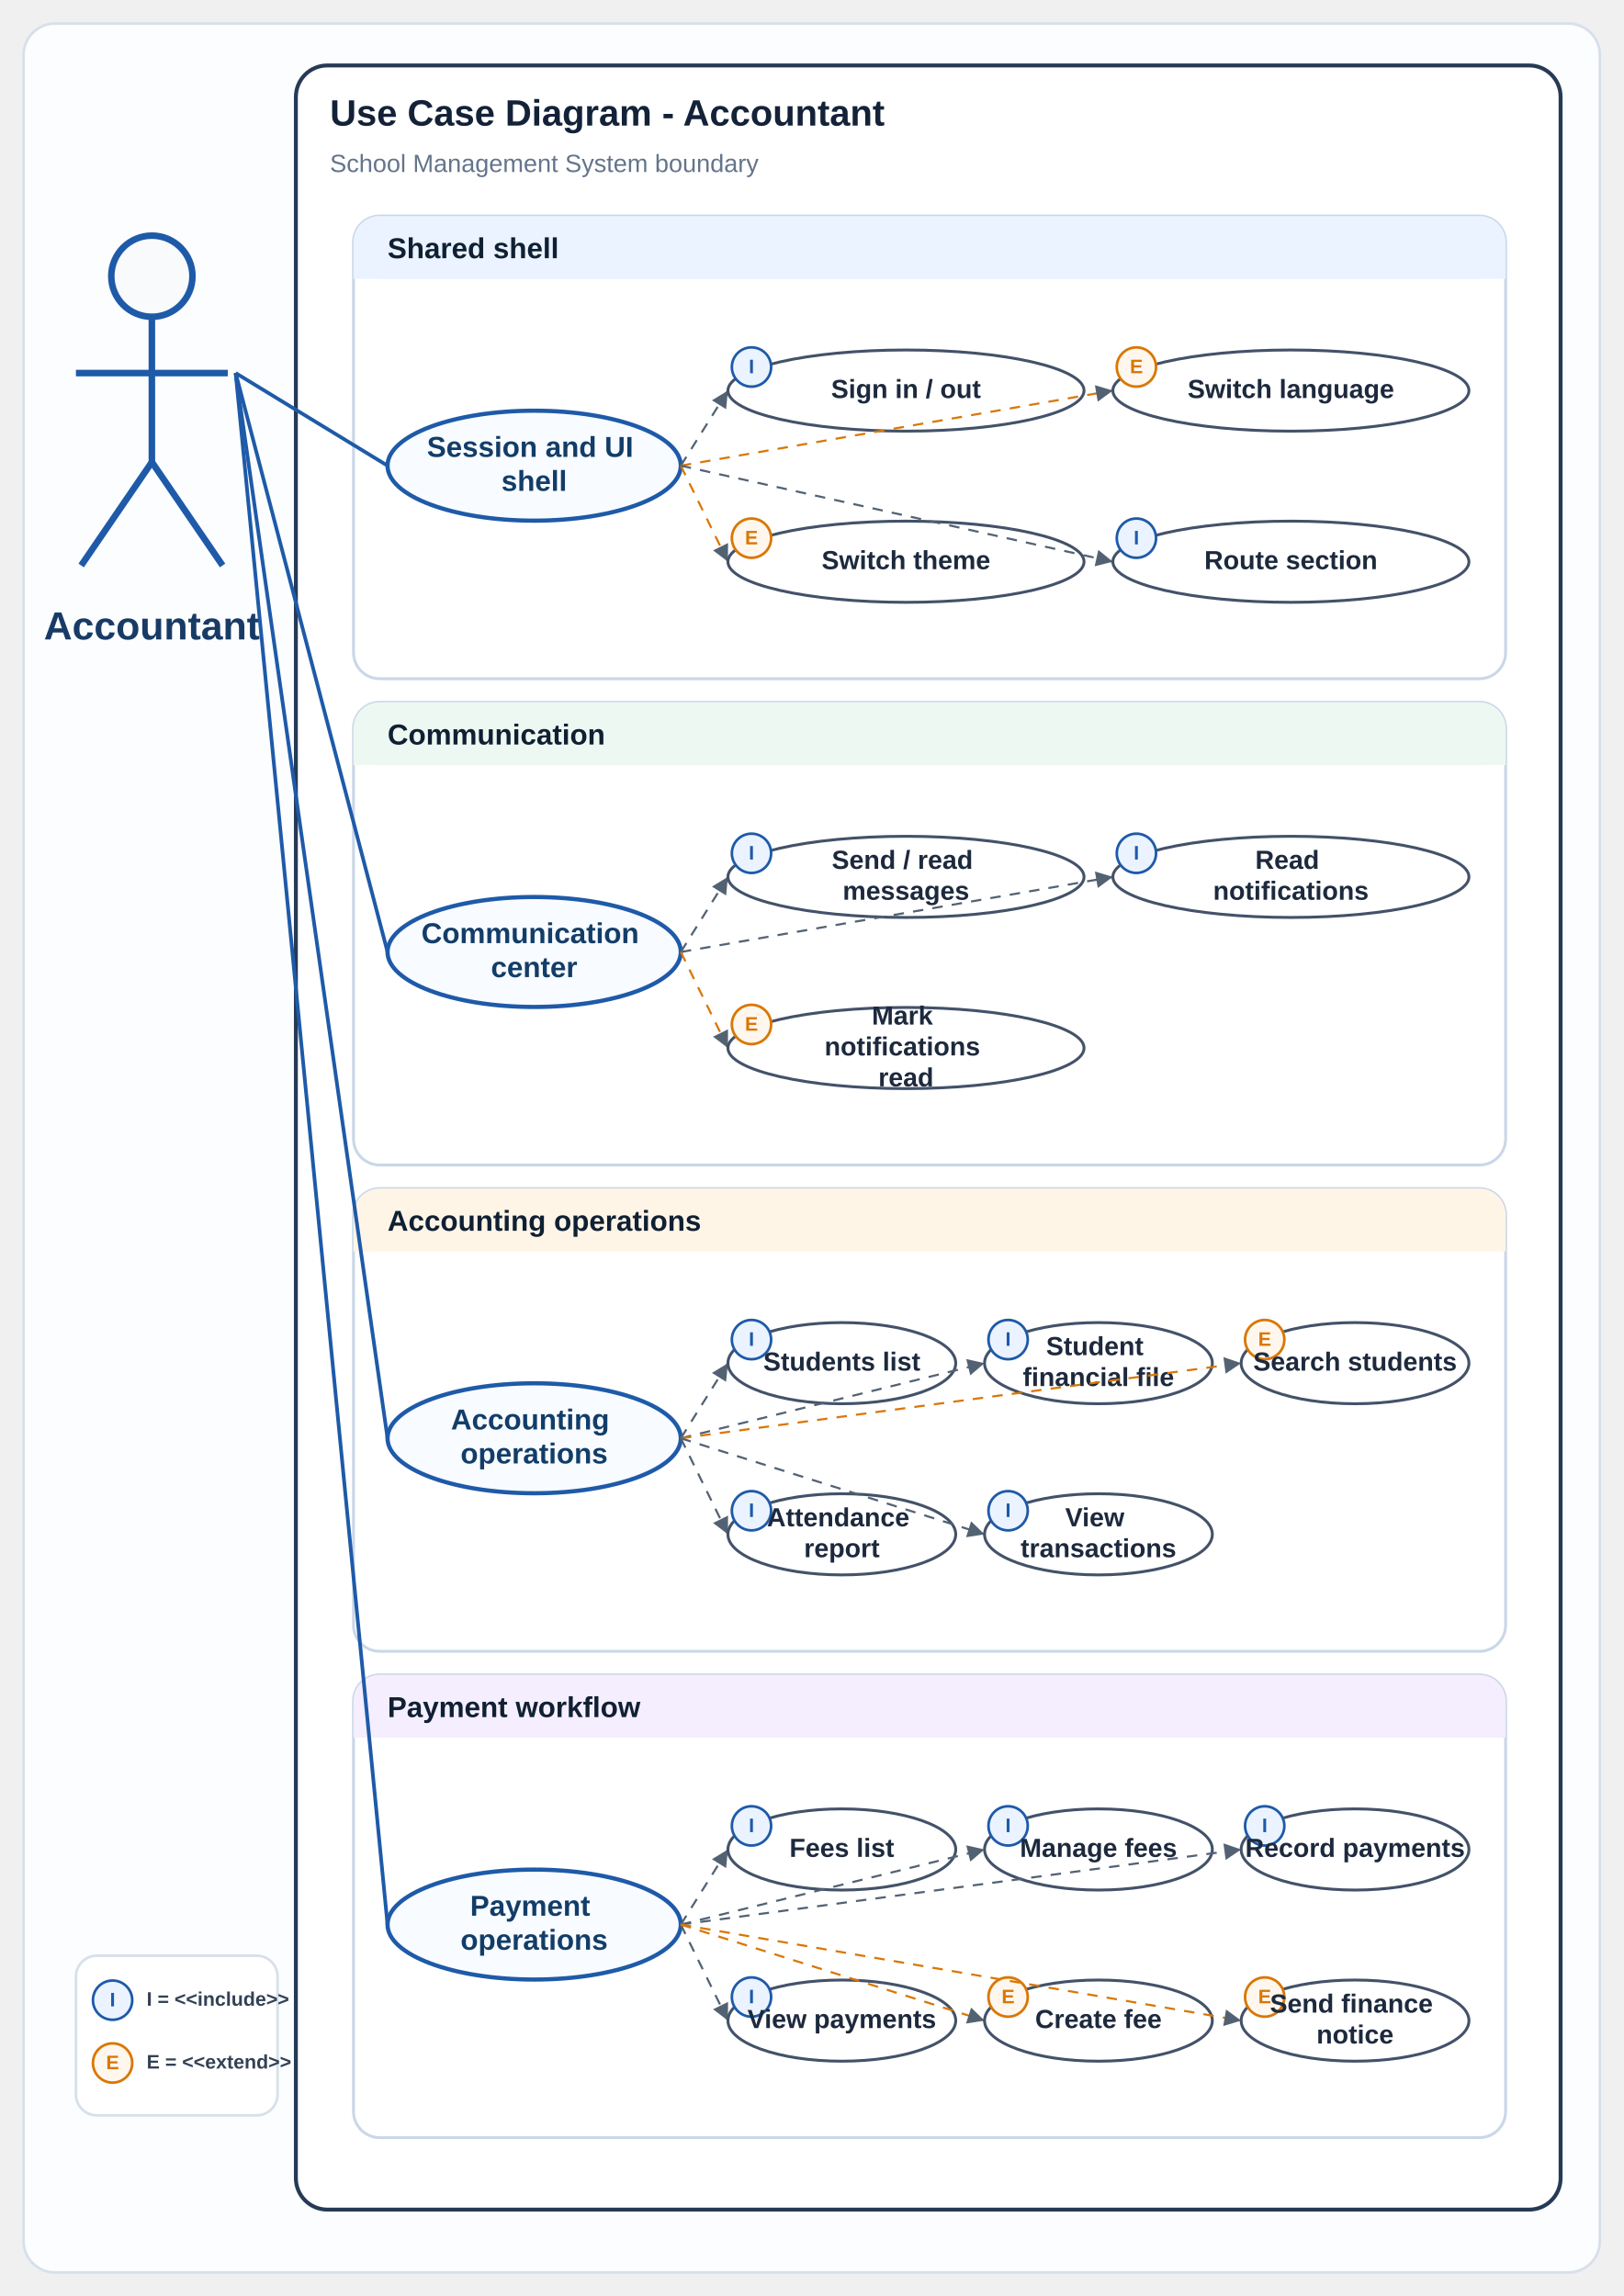
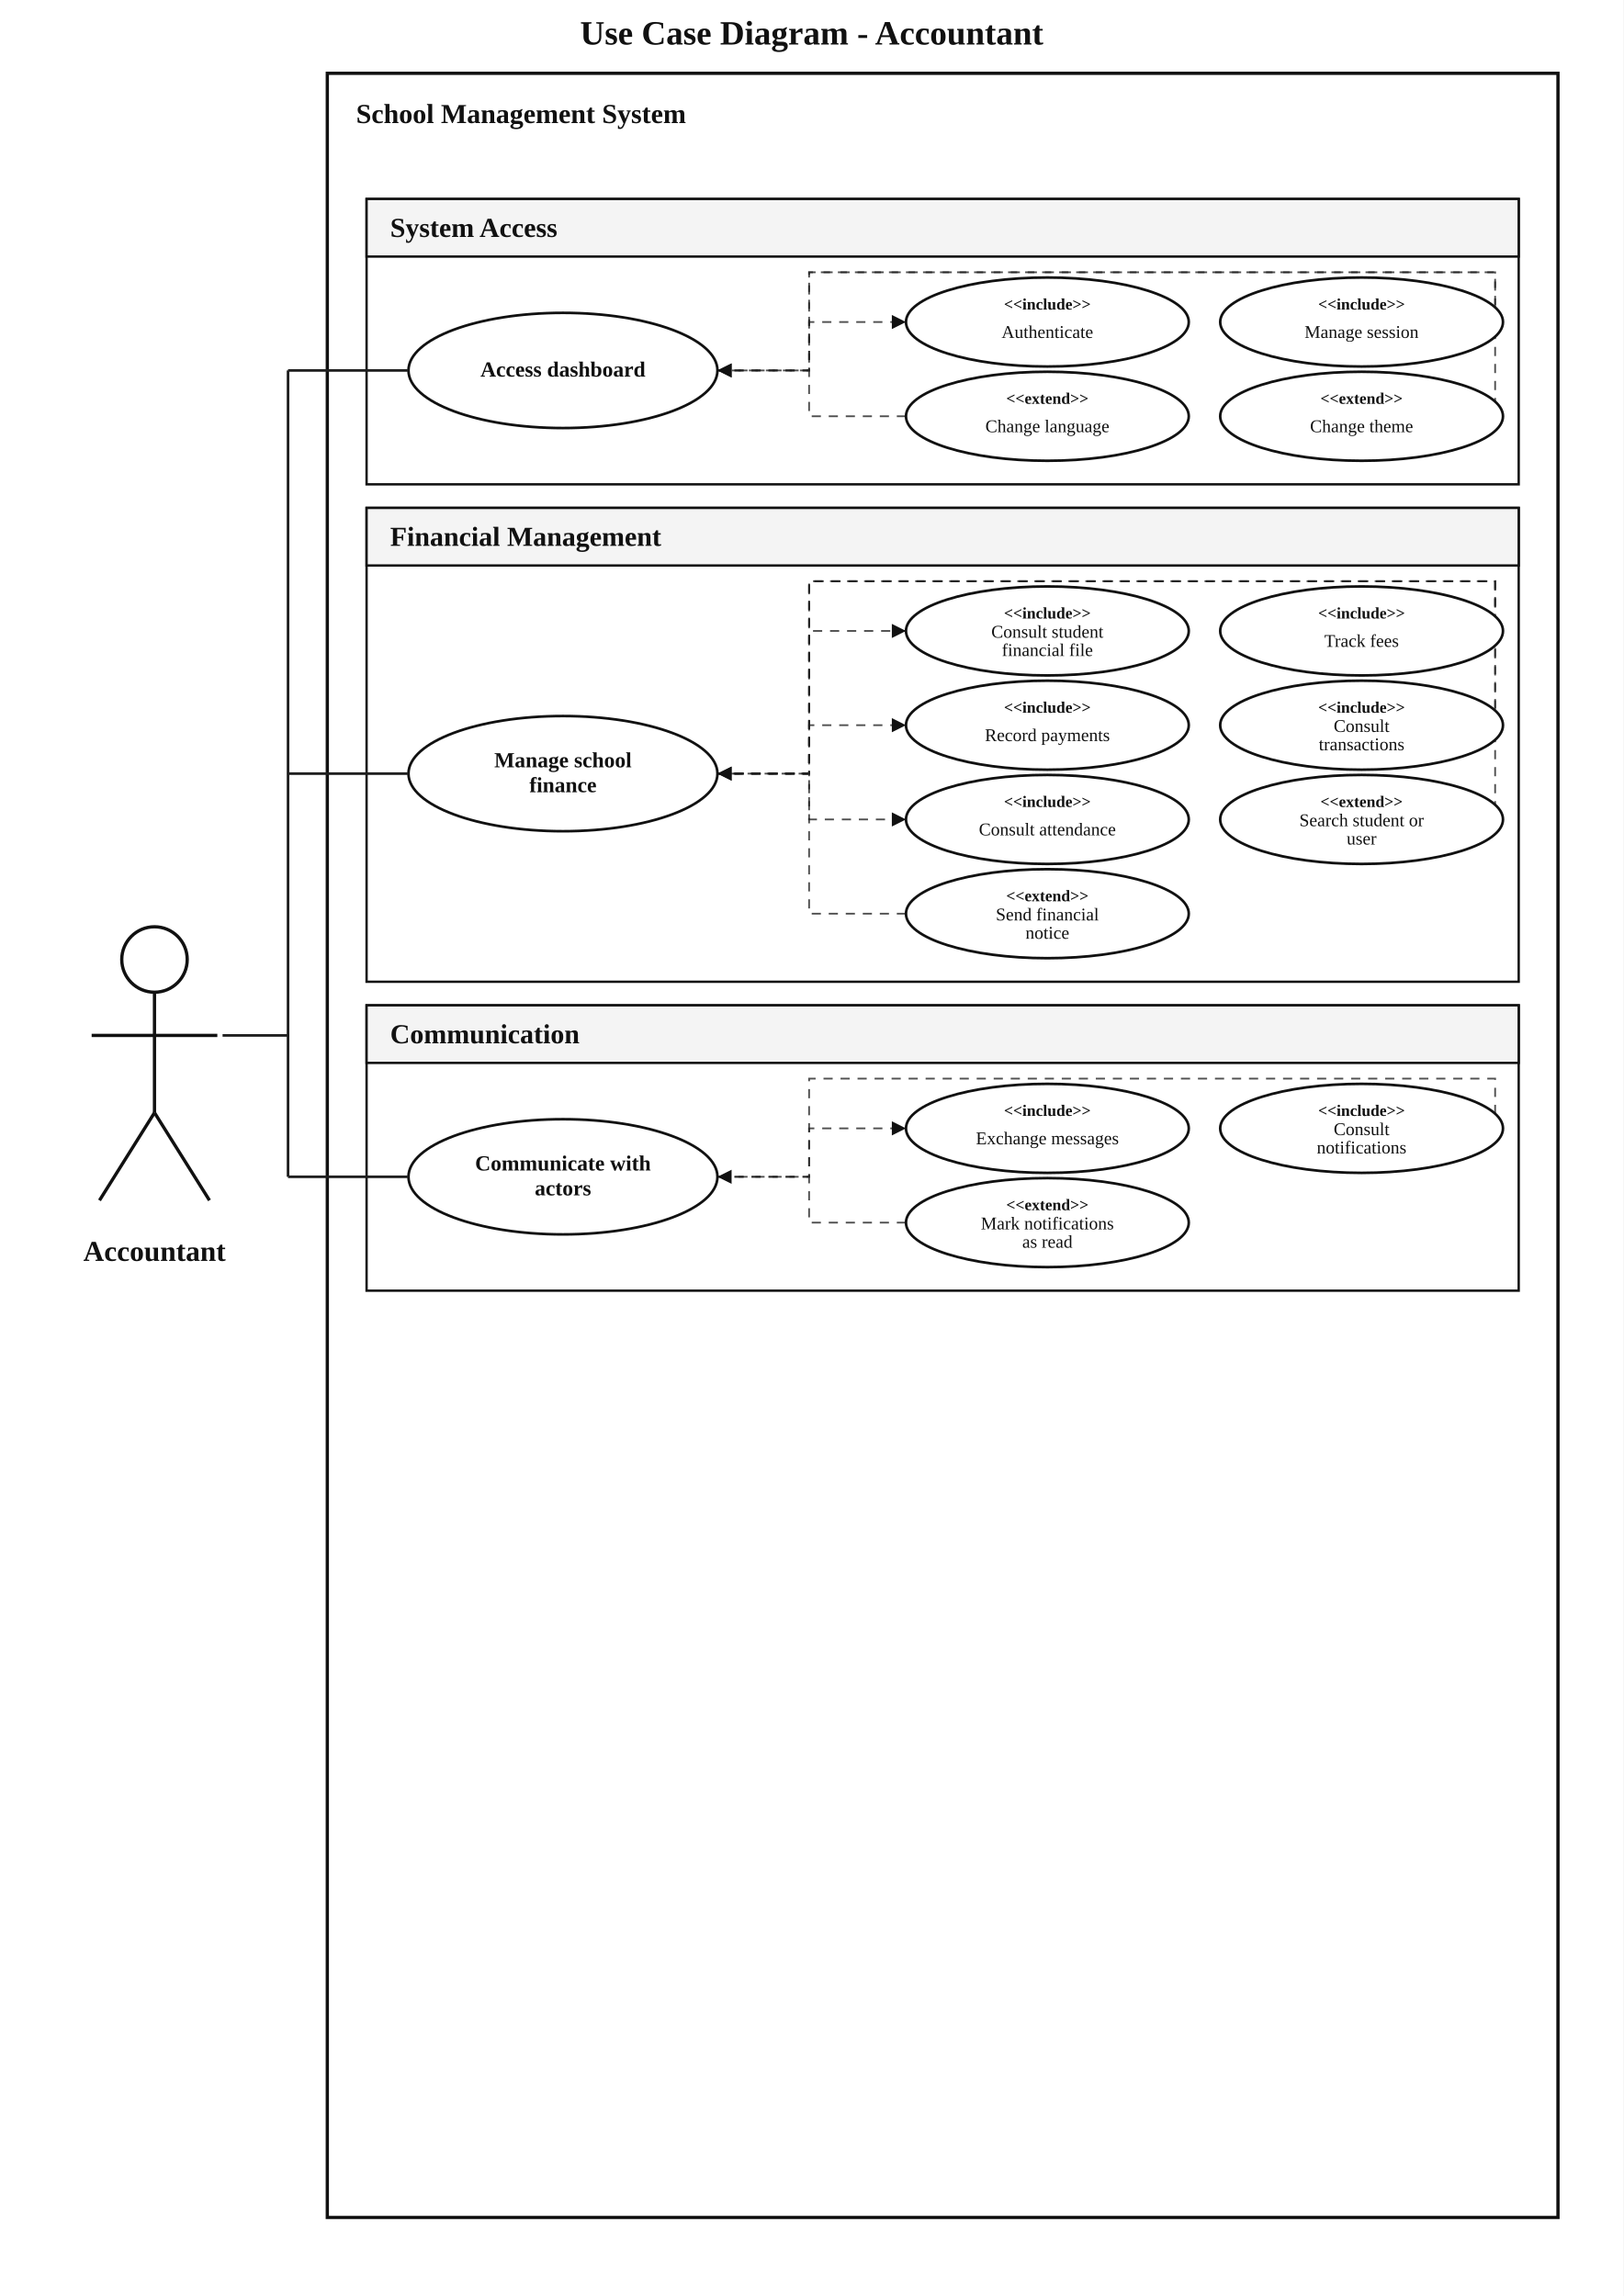
<svg xmlns="http://www.w3.org/2000/svg" width="1240px" height="1754px" viewBox="0 0 1240 1754">
  <defs>
-     <marker id="arrow" markerWidth="12" markerHeight="12" refX="10" refY="6" orient="auto">
-       <path d="M2,2 L10,6 L2,10 Z" fill="#536273" />
+     <marker id="arrow" markerWidth="10" markerHeight="10" refX="9" refY="5" orient="auto">
+       <path d="M1,1 L9,5 L1,9 Z" fill="#111111" />
    </marker>
  </defs>
-   <rect x="18" y="18" width="1204" height="1718" rx="24" fill="#FBFDFF" stroke="#D7E0EA" stroke-width="2" />
-   <rect x="226" y="50" width="966" height="1638" rx="24" fill="#FFFFFF" stroke="#263A55" stroke-width="3.0" />
-   <text x="252" y="88.0" font-family="Arial, Helvetica, sans-serif" font-size="28" font-weight="800" fill="#132238" text-anchor="start" dominant-baseline="middle">
-     <tspan x="252" dy="0">Use Case Diagram - Accountant</tspan>
-   </text>
-   <text x="252" y="126.0" font-family="Arial, Helvetica, sans-serif" font-size="19" font-weight="500" fill="#64748B" text-anchor="start" dominant-baseline="middle">
-     <tspan x="252" dy="0">School Management System boundary</tspan>
-   </text>
-   <circle cx="116" cy="211" r="31" fill="#F8FAFC" stroke="#1E5AA8" stroke-width="5" />
-   <line x1="116" y1="243" x2="116" y2="353" stroke="#1E5AA8" stroke-width="5" fill="none" />
-   <line x1="58" y1="285" x2="174" y2="285" stroke="#1E5AA8" stroke-width="5" fill="none" />
-   <line x1="116" y1="353" x2="62" y2="432" stroke="#1E5AA8" stroke-width="5" fill="none" />
-   <line x1="116" y1="353" x2="170" y2="432" stroke="#1E5AA8" stroke-width="5" fill="none" />
-   <text x="116" y="480.0" font-family="Arial, Helvetica, sans-serif" font-size="30" font-weight="700" fill="#183B66" text-anchor="middle" dominant-baseline="middle">
-     <tspan x="116" dy="0">Accountant</tspan>
-   </text>
-   <rect x="270" y="165" width="880" height="353.5" rx="20" fill="#FFFFFF" stroke="#CAD7E8" stroke-width="2.2" />
-   <rect x="270" y="165" width="880" height="48" rx="20" fill="#EAF3FF" stroke="#EAF3FF" stroke-width="0" />
-   <rect x="270" y="193" width="880" height="20" rx="0" fill="#EAF3FF" stroke="#EAF3FF" stroke-width="0" />
-   <text x="296" y="191.0" font-family="Arial, Helvetica, sans-serif" font-size="22" font-weight="700" fill="#102033" text-anchor="start" dominant-baseline="middle">
-     <tspan x="296" dy="0">Shared shell</tspan>
-   </text>
-   <ellipse cx="408" cy="355.75" rx="112" ry="42" fill="#F8FBFF" stroke="#1E5AA8" stroke-width="3.2" />
-   <text x="408" y="342.77" font-family="Arial, Helvetica, sans-serif" font-size="22" font-weight="700" fill="#123D68" text-anchor="middle" dominant-baseline="middle">
-     <tspan x="408" dy="0">Session and UI</tspan>
-     <tspan x="408" dy="25.96">shell</tspan>
-   </text>
-   <line x1="520" y1="355.75" x2="556.0" y2="298.375" stroke="#536273" stroke-width="1.6" fill="none" stroke-dasharray="8 7" marker-end="url(#arrow)" />
-   <ellipse cx="692.0" cy="298.375" rx="136.0" ry="31.0" fill="#FFFFFF" stroke="#435269" stroke-width="2.2" />
-   <circle cx="574.0" cy="280.375" r="15" fill="#EAF3FF" stroke="#1E5AA8" stroke-width="2" />
-   <text x="574.0" y="280.875" font-family="Arial, Helvetica, sans-serif" font-size="15" font-weight="800" fill="#1E5AA8" text-anchor="middle" dominant-baseline="middle">
-     <tspan x="574.0" dy="0">I</tspan>
-   </text>
-   <text x="692.0" y="298.375" font-family="Arial, Helvetica, sans-serif" font-size="20" font-weight="600" fill="#1D293D" text-anchor="middle" dominant-baseline="middle">
-     <tspan x="692.0" dy="0">Sign in / out</tspan>
-   </text>
-   <line x1="520" y1="355.75" x2="850.0" y2="298.375" stroke="#D97706" stroke-width="1.6" fill="none" stroke-dasharray="8 7" marker-end="url(#arrow)" />
-   <ellipse cx="986.0" cy="298.375" rx="136.0" ry="31.0" fill="#FFFFFF" stroke="#435269" stroke-width="2.2" />
-   <circle cx="868.0" cy="280.375" r="15" fill="#FFF7ED" stroke="#D97706" stroke-width="2" />
-   <text x="868.0" y="280.875" font-family="Arial, Helvetica, sans-serif" font-size="15" font-weight="800" fill="#D97706" text-anchor="middle" dominant-baseline="middle">
-     <tspan x="868.0" dy="0">E</tspan>
-   </text>
-   <text x="986.0" y="298.375" font-family="Arial, Helvetica, sans-serif" font-size="20" font-weight="600" fill="#1D293D" text-anchor="middle" dominant-baseline="middle">
-     <tspan x="986.0" dy="0">Switch language</tspan>
-   </text>
-   <line x1="520" y1="355.75" x2="556.0" y2="429.125" stroke="#D97706" stroke-width="1.6" fill="none" stroke-dasharray="8 7" marker-end="url(#arrow)" />
-   <ellipse cx="692.0" cy="429.125" rx="136.0" ry="31.0" fill="#FFFFFF" stroke="#435269" stroke-width="2.2" />
-   <circle cx="574.0" cy="411.125" r="15" fill="#FFF7ED" stroke="#D97706" stroke-width="2" />
-   <text x="574.0" y="411.625" font-family="Arial, Helvetica, sans-serif" font-size="15" font-weight="800" fill="#D97706" text-anchor="middle" dominant-baseline="middle">
-     <tspan x="574.0" dy="0">E</tspan>
-   </text>
-   <text x="692.0" y="429.125" font-family="Arial, Helvetica, sans-serif" font-size="20" font-weight="600" fill="#1D293D" text-anchor="middle" dominant-baseline="middle">
-     <tspan x="692.0" dy="0">Switch theme</tspan>
-   </text>
-   <line x1="520" y1="355.75" x2="850.0" y2="429.125" stroke="#536273" stroke-width="1.6" fill="none" stroke-dasharray="8 7" marker-end="url(#arrow)" />
-   <ellipse cx="986.0" cy="429.125" rx="136.0" ry="31.0" fill="#FFFFFF" stroke="#435269" stroke-width="2.2" />
-   <circle cx="868.0" cy="411.125" r="15" fill="#EAF3FF" stroke="#1E5AA8" stroke-width="2" />
-   <text x="868.0" y="411.625" font-family="Arial, Helvetica, sans-serif" font-size="15" font-weight="800" fill="#1E5AA8" text-anchor="middle" dominant-baseline="middle">
-     <tspan x="868.0" dy="0">I</tspan>
-   </text>
-   <text x="986.0" y="429.125" font-family="Arial, Helvetica, sans-serif" font-size="20" font-weight="600" fill="#1D293D" text-anchor="middle" dominant-baseline="middle">
-     <tspan x="986.0" dy="0">Route section</tspan>
-   </text>
-   <rect x="270" y="536.5" width="880" height="353.5" rx="20" fill="#FFFFFF" stroke="#CAD7E8" stroke-width="2.2" />
-   <rect x="270" y="536.5" width="880" height="48" rx="20" fill="#EEF8F2" stroke="#EEF8F2" stroke-width="0" />
-   <rect x="270" y="564.5" width="880" height="20" rx="0" fill="#EEF8F2" stroke="#EEF8F2" stroke-width="0" />
-   <text x="296" y="562.5" font-family="Arial, Helvetica, sans-serif" font-size="22" font-weight="700" fill="#102033" text-anchor="start" dominant-baseline="middle">
-     <tspan x="296" dy="0">Communication</tspan>
-   </text>
-   <ellipse cx="408" cy="727.25" rx="112" ry="42" fill="#F8FBFF" stroke="#1E5AA8" stroke-width="3.2" />
-   <text x="408" y="714.27" font-family="Arial, Helvetica, sans-serif" font-size="22" font-weight="700" fill="#123D68" text-anchor="middle" dominant-baseline="middle">
-     <tspan x="408" dy="0">Communication</tspan>
-     <tspan x="408" dy="25.96">center</tspan>
-   </text>
-   <line x1="520" y1="727.25" x2="556.0" y2="669.875" stroke="#536273" stroke-width="1.6" fill="none" stroke-dasharray="8 7" marker-end="url(#arrow)" />
-   <ellipse cx="692.0" cy="669.875" rx="136.0" ry="31.0" fill="#FFFFFF" stroke="#435269" stroke-width="2.2" />
-   <circle cx="574.0" cy="651.875" r="15" fill="#EAF3FF" stroke="#1E5AA8" stroke-width="2" />
-   <text x="574.0" y="652.375" font-family="Arial, Helvetica, sans-serif" font-size="15" font-weight="800" fill="#1E5AA8" text-anchor="middle" dominant-baseline="middle">
-     <tspan x="574.0" dy="0">I</tspan>
-   </text>
-   <text x="692.0" y="658.075" font-family="Arial, Helvetica, sans-serif" font-size="20" font-weight="600" fill="#1D293D" text-anchor="middle" dominant-baseline="middle">
-     <tspan x="692.0" dy="0">Send / read</tspan>
-     <tspan x="692.0" dy="23.6">messages</tspan>
-   </text>
-   <line x1="520" y1="727.25" x2="850.0" y2="669.875" stroke="#536273" stroke-width="1.6" fill="none" stroke-dasharray="8 7" marker-end="url(#arrow)" />
-   <ellipse cx="986.0" cy="669.875" rx="136.0" ry="31.0" fill="#FFFFFF" stroke="#435269" stroke-width="2.2" />
-   <circle cx="868.0" cy="651.875" r="15" fill="#EAF3FF" stroke="#1E5AA8" stroke-width="2" />
-   <text x="868.0" y="652.375" font-family="Arial, Helvetica, sans-serif" font-size="15" font-weight="800" fill="#1E5AA8" text-anchor="middle" dominant-baseline="middle">
-     <tspan x="868.0" dy="0">I</tspan>
-   </text>
-   <text x="986.0" y="658.075" font-family="Arial, Helvetica, sans-serif" font-size="20" font-weight="600" fill="#1D293D" text-anchor="middle" dominant-baseline="middle">
-     <tspan x="986.0" dy="0">Read</tspan>
-     <tspan x="986.0" dy="23.6">notifications</tspan>
-   </text>
-   <line x1="520" y1="727.25" x2="556.0" y2="800.625" stroke="#D97706" stroke-width="1.6" fill="none" stroke-dasharray="8 7" marker-end="url(#arrow)" />
-   <ellipse cx="692.0" cy="800.625" rx="136.0" ry="31.0" fill="#FFFFFF" stroke="#435269" stroke-width="2.2" />
-   <circle cx="574.0" cy="782.625" r="15" fill="#FFF7ED" stroke="#D97706" stroke-width="2" />
-   <text x="574.0" y="783.125" font-family="Arial, Helvetica, sans-serif" font-size="15" font-weight="800" fill="#D97706" text-anchor="middle" dominant-baseline="middle">
-     <tspan x="574.0" dy="0">E</tspan>
-   </text>
-   <text x="692.0" y="777.025" font-family="Arial, Helvetica, sans-serif" font-size="20" font-weight="600" fill="#1D293D" text-anchor="middle" dominant-baseline="middle">
-     <tspan x="692.0" dy="0">Mark</tspan>
-     <tspan x="692.0" dy="23.6">notifications</tspan>
-     <tspan x="692.0" dy="23.6">read</tspan>
-   </text>
-   <rect x="270" y="908.0" width="880" height="353.5" rx="20" fill="#FFFFFF" stroke="#CAD7E8" stroke-width="2.2" />
-   <rect x="270" y="908.0" width="880" height="48" rx="20" fill="#FFF5E7" stroke="#FFF5E7" stroke-width="0" />
-   <rect x="270" y="936.0" width="880" height="20" rx="0" fill="#FFF5E7" stroke="#FFF5E7" stroke-width="0" />
-   <text x="296" y="934.0" font-family="Arial, Helvetica, sans-serif" font-size="22" font-weight="700" fill="#102033" text-anchor="start" dominant-baseline="middle">
-     <tspan x="296" dy="0">Accounting operations</tspan>
-   </text>
-   <ellipse cx="408" cy="1098.75" rx="112" ry="42" fill="#F8FBFF" stroke="#1E5AA8" stroke-width="3.2" />
-   <text x="408" y="1085.77" font-family="Arial, Helvetica, sans-serif" font-size="22" font-weight="700" fill="#123D68" text-anchor="middle" dominant-baseline="middle">
-     <tspan x="408" dy="0">Accounting</tspan>
-     <tspan x="408" dy="25.96">operations</tspan>
-   </text>
-   <line x1="520" y1="1098.75" x2="556.0" y2="1041.375" stroke="#536273" stroke-width="1.6" fill="none" stroke-dasharray="8 7" marker-end="url(#arrow)" />
-   <ellipse cx="643.0" cy="1041.375" rx="87.0" ry="31.0" fill="#FFFFFF" stroke="#435269" stroke-width="2.2" />
-   <circle cx="574.0" cy="1023.375" r="15" fill="#EAF3FF" stroke="#1E5AA8" stroke-width="2" />
-   <text x="574.0" y="1023.875" font-family="Arial, Helvetica, sans-serif" font-size="15" font-weight="800" fill="#1E5AA8" text-anchor="middle" dominant-baseline="middle">
-     <tspan x="574.0" dy="0">I</tspan>
-   </text>
-   <text x="643.0" y="1041.375" font-family="Arial, Helvetica, sans-serif" font-size="20" font-weight="600" fill="#1D293D" text-anchor="middle" dominant-baseline="middle">
-     <tspan x="643.0" dy="0">Students list</tspan>
-   </text>
-   <line x1="520" y1="1098.75" x2="752.0" y2="1041.375" stroke="#536273" stroke-width="1.6" fill="none" stroke-dasharray="8 7" marker-end="url(#arrow)" />
-   <ellipse cx="839.0" cy="1041.375" rx="87.0" ry="31.0" fill="#FFFFFF" stroke="#435269" stroke-width="2.2" />
-   <circle cx="770.0" cy="1023.375" r="15" fill="#EAF3FF" stroke="#1E5AA8" stroke-width="2" />
-   <text x="770.0" y="1023.875" font-family="Arial, Helvetica, sans-serif" font-size="15" font-weight="800" fill="#1E5AA8" text-anchor="middle" dominant-baseline="middle">
-     <tspan x="770.0" dy="0">I</tspan>
-   </text>
-   <text x="839.0" y="1029.575" font-family="Arial, Helvetica, sans-serif" font-size="20" font-weight="600" fill="#1D293D" text-anchor="middle" dominant-baseline="middle">
-     <tspan x="839.0" dy="0">Student</tspan>
-     <tspan x="839.0" dy="23.6">financial file</tspan>
-   </text>
-   <line x1="520" y1="1098.75" x2="948.0" y2="1041.375" stroke="#D97706" stroke-width="1.6" fill="none" stroke-dasharray="8 7" marker-end="url(#arrow)" />
-   <ellipse cx="1035.0" cy="1041.375" rx="87.0" ry="31.0" fill="#FFFFFF" stroke="#435269" stroke-width="2.2" />
-   <circle cx="966.0" cy="1023.375" r="15" fill="#FFF7ED" stroke="#D97706" stroke-width="2" />
-   <text x="966.0" y="1023.875" font-family="Arial, Helvetica, sans-serif" font-size="15" font-weight="800" fill="#D97706" text-anchor="middle" dominant-baseline="middle">
-     <tspan x="966.0" dy="0">E</tspan>
-   </text>
-   <text x="1035.0" y="1041.375" font-family="Arial, Helvetica, sans-serif" font-size="20" font-weight="600" fill="#1D293D" text-anchor="middle" dominant-baseline="middle">
-     <tspan x="1035.0" dy="0">Search students</tspan>
-   </text>
-   <line x1="520" y1="1098.75" x2="556.0" y2="1172.125" stroke="#536273" stroke-width="1.6" fill="none" stroke-dasharray="8 7" marker-end="url(#arrow)" />
-   <ellipse cx="643.0" cy="1172.125" rx="87.0" ry="31.0" fill="#FFFFFF" stroke="#435269" stroke-width="2.2" />
-   <circle cx="574.0" cy="1154.125" r="15" fill="#EAF3FF" stroke="#1E5AA8" stroke-width="2" />
-   <text x="574.0" y="1154.625" font-family="Arial, Helvetica, sans-serif" font-size="15" font-weight="800" fill="#1E5AA8" text-anchor="middle" dominant-baseline="middle">
-     <tspan x="574.0" dy="0">I</tspan>
-   </text>
-   <text x="643.0" y="1160.325" font-family="Arial, Helvetica, sans-serif" font-size="20" font-weight="600" fill="#1D293D" text-anchor="middle" dominant-baseline="middle">
-     <tspan x="643.0" dy="0">Attendance</tspan>
-     <tspan x="643.0" dy="23.6">report</tspan>
-   </text>
-   <line x1="520" y1="1098.75" x2="752.0" y2="1172.125" stroke="#536273" stroke-width="1.6" fill="none" stroke-dasharray="8 7" marker-end="url(#arrow)" />
-   <ellipse cx="839.0" cy="1172.125" rx="87.0" ry="31.0" fill="#FFFFFF" stroke="#435269" stroke-width="2.2" />
-   <circle cx="770.0" cy="1154.125" r="15" fill="#EAF3FF" stroke="#1E5AA8" stroke-width="2" />
-   <text x="770.0" y="1154.625" font-family="Arial, Helvetica, sans-serif" font-size="15" font-weight="800" fill="#1E5AA8" text-anchor="middle" dominant-baseline="middle">
-     <tspan x="770.0" dy="0">I</tspan>
-   </text>
-   <text x="839.0" y="1160.325" font-family="Arial, Helvetica, sans-serif" font-size="20" font-weight="600" fill="#1D293D" text-anchor="middle" dominant-baseline="middle">
-     <tspan x="839.0" dy="0">View</tspan>
-     <tspan x="839.0" dy="23.6">transactions</tspan>
-   </text>
-   <rect x="270" y="1279.5" width="880" height="353.5" rx="20" fill="#FFFFFF" stroke="#CAD7E8" stroke-width="2.2" />
-   <rect x="270" y="1279.5" width="880" height="48" rx="20" fill="#F5EEFF" stroke="#F5EEFF" stroke-width="0" />
-   <rect x="270" y="1307.5" width="880" height="20" rx="0" fill="#F5EEFF" stroke="#F5EEFF" stroke-width="0" />
-   <text x="296" y="1305.5" font-family="Arial, Helvetica, sans-serif" font-size="22" font-weight="700" fill="#102033" text-anchor="start" dominant-baseline="middle">
-     <tspan x="296" dy="0">Payment workflow</tspan>
-   </text>
-   <ellipse cx="408" cy="1470.25" rx="112" ry="42" fill="#F8FBFF" stroke="#1E5AA8" stroke-width="3.2" />
-   <text x="408" y="1457.27" font-family="Arial, Helvetica, sans-serif" font-size="22" font-weight="700" fill="#123D68" text-anchor="middle" dominant-baseline="middle">
-     <tspan x="408" dy="0">Payment</tspan>
-     <tspan x="408" dy="25.96">operations</tspan>
-   </text>
-   <line x1="520" y1="1470.25" x2="556.0" y2="1412.875" stroke="#536273" stroke-width="1.6" fill="none" stroke-dasharray="8 7" marker-end="url(#arrow)" />
-   <ellipse cx="643.0" cy="1412.875" rx="87.0" ry="31.0" fill="#FFFFFF" stroke="#435269" stroke-width="2.2" />
-   <circle cx="574.0" cy="1394.875" r="15" fill="#EAF3FF" stroke="#1E5AA8" stroke-width="2" />
-   <text x="574.0" y="1395.375" font-family="Arial, Helvetica, sans-serif" font-size="15" font-weight="800" fill="#1E5AA8" text-anchor="middle" dominant-baseline="middle">
-     <tspan x="574.0" dy="0">I</tspan>
-   </text>
-   <text x="643.0" y="1412.875" font-family="Arial, Helvetica, sans-serif" font-size="20" font-weight="600" fill="#1D293D" text-anchor="middle" dominant-baseline="middle">
-     <tspan x="643.0" dy="0">Fees list</tspan>
-   </text>
-   <line x1="520" y1="1470.25" x2="752.0" y2="1412.875" stroke="#536273" stroke-width="1.6" fill="none" stroke-dasharray="8 7" marker-end="url(#arrow)" />
-   <ellipse cx="839.0" cy="1412.875" rx="87.0" ry="31.0" fill="#FFFFFF" stroke="#435269" stroke-width="2.2" />
-   <circle cx="770.0" cy="1394.875" r="15" fill="#EAF3FF" stroke="#1E5AA8" stroke-width="2" />
-   <text x="770.0" y="1395.375" font-family="Arial, Helvetica, sans-serif" font-size="15" font-weight="800" fill="#1E5AA8" text-anchor="middle" dominant-baseline="middle">
-     <tspan x="770.0" dy="0">I</tspan>
-   </text>
-   <text x="839.0" y="1412.875" font-family="Arial, Helvetica, sans-serif" font-size="20" font-weight="600" fill="#1D293D" text-anchor="middle" dominant-baseline="middle">
-     <tspan x="839.0" dy="0">Manage fees</tspan>
-   </text>
-   <line x1="520" y1="1470.25" x2="948.0" y2="1412.875" stroke="#536273" stroke-width="1.6" fill="none" stroke-dasharray="8 7" marker-end="url(#arrow)" />
-   <ellipse cx="1035.0" cy="1412.875" rx="87.0" ry="31.0" fill="#FFFFFF" stroke="#435269" stroke-width="2.2" />
-   <circle cx="966.0" cy="1394.875" r="15" fill="#EAF3FF" stroke="#1E5AA8" stroke-width="2" />
-   <text x="966.0" y="1395.375" font-family="Arial, Helvetica, sans-serif" font-size="15" font-weight="800" fill="#1E5AA8" text-anchor="middle" dominant-baseline="middle">
-     <tspan x="966.0" dy="0">I</tspan>
-   </text>
-   <text x="1035.0" y="1412.875" font-family="Arial, Helvetica, sans-serif" font-size="20" font-weight="600" fill="#1D293D" text-anchor="middle" dominant-baseline="middle">
-     <tspan x="1035.0" dy="0">Record payments</tspan>
-   </text>
-   <line x1="520" y1="1470.25" x2="556.0" y2="1543.625" stroke="#536273" stroke-width="1.6" fill="none" stroke-dasharray="8 7" marker-end="url(#arrow)" />
-   <ellipse cx="643.0" cy="1543.625" rx="87.0" ry="31.0" fill="#FFFFFF" stroke="#435269" stroke-width="2.2" />
-   <circle cx="574.0" cy="1525.625" r="15" fill="#EAF3FF" stroke="#1E5AA8" stroke-width="2" />
-   <text x="574.0" y="1526.125" font-family="Arial, Helvetica, sans-serif" font-size="15" font-weight="800" fill="#1E5AA8" text-anchor="middle" dominant-baseline="middle">
-     <tspan x="574.0" dy="0">I</tspan>
-   </text>
-   <text x="643.0" y="1543.625" font-family="Arial, Helvetica, sans-serif" font-size="20" font-weight="600" fill="#1D293D" text-anchor="middle" dominant-baseline="middle">
-     <tspan x="643.0" dy="0">View payments</tspan>
-   </text>
-   <line x1="520" y1="1470.25" x2="752.0" y2="1543.625" stroke="#D97706" stroke-width="1.6" fill="none" stroke-dasharray="8 7" marker-end="url(#arrow)" />
-   <ellipse cx="839.0" cy="1543.625" rx="87.0" ry="31.0" fill="#FFFFFF" stroke="#435269" stroke-width="2.2" />
-   <circle cx="770.0" cy="1525.625" r="15" fill="#FFF7ED" stroke="#D97706" stroke-width="2" />
-   <text x="770.0" y="1526.125" font-family="Arial, Helvetica, sans-serif" font-size="15" font-weight="800" fill="#D97706" text-anchor="middle" dominant-baseline="middle">
-     <tspan x="770.0" dy="0">E</tspan>
-   </text>
-   <text x="839.0" y="1543.625" font-family="Arial, Helvetica, sans-serif" font-size="20" font-weight="600" fill="#1D293D" text-anchor="middle" dominant-baseline="middle">
-     <tspan x="839.0" dy="0">Create fee</tspan>
-   </text>
-   <line x1="520" y1="1470.25" x2="948.0" y2="1543.625" stroke="#D97706" stroke-width="1.6" fill="none" stroke-dasharray="8 7" marker-end="url(#arrow)" />
-   <ellipse cx="1035.0" cy="1543.625" rx="87.0" ry="31.0" fill="#FFFFFF" stroke="#435269" stroke-width="2.2" />
-   <circle cx="966.0" cy="1525.625" r="15" fill="#FFF7ED" stroke="#D97706" stroke-width="2" />
-   <text x="966.0" y="1526.125" font-family="Arial, Helvetica, sans-serif" font-size="15" font-weight="800" fill="#D97706" text-anchor="middle" dominant-baseline="middle">
-     <tspan x="966.0" dy="0">E</tspan>
-   </text>
-   <text x="1035.0" y="1531.825" font-family="Arial, Helvetica, sans-serif" font-size="20" font-weight="600" fill="#1D293D" text-anchor="middle" dominant-baseline="middle">
-     <tspan x="1035.0" dy="0">Send finance</tspan>
-     <tspan x="1035.0" dy="23.6">notice</tspan>
-   </text>
-   <line x1="180" y1="285" x2="296" y2="355.75" stroke="#1E5AA8" stroke-width="2.8" fill="none" />
-   <line x1="180" y1="285" x2="296" y2="727.25" stroke="#1E5AA8" stroke-width="2.8" fill="none" />
-   <line x1="180" y1="285" x2="296" y2="1098.75" stroke="#1E5AA8" stroke-width="2.8" fill="none" />
-   <line x1="180" y1="285" x2="296" y2="1470.25" stroke="#1E5AA8" stroke-width="2.8" fill="none" />
-   <rect x="58" y="1494" width="154" height="122" rx="16" fill="#FFFFFF" stroke="#D7E0EA" stroke-width="2" />
-   <circle cx="86" cy="1528" r="15" fill="#EAF3FF" stroke="#1E5AA8" stroke-width="2" />
-   <text x="86" y="1528.5" font-family="Arial, Helvetica, sans-serif" font-size="15" font-weight="800" fill="#1E5AA8" text-anchor="middle" dominant-baseline="middle">
-     <tspan x="86" dy="0">I</tspan>
-   </text>
-   <text x="112" y="1528.0" font-family="Arial, Helvetica, sans-serif" font-size="15" font-weight="700" fill="#334155" text-anchor="start" dominant-baseline="middle">
-     <tspan x="112" dy="0">I = &lt;&lt;include&gt;&gt;</tspan>
-   </text>
-   <circle cx="86" cy="1576" r="15" fill="#FFF7ED" stroke="#D97706" stroke-width="2" />
-   <text x="86" y="1576.5" font-family="Arial, Helvetica, sans-serif" font-size="15" font-weight="800" fill="#D97706" text-anchor="middle" dominant-baseline="middle">
-     <tspan x="86" dy="0">E</tspan>
-   </text>
-   <text x="112" y="1576.0" font-family="Arial, Helvetica, sans-serif" font-size="15" font-weight="700" fill="#334155" text-anchor="start" dominant-baseline="middle">
-     <tspan x="112" dy="0">E = &lt;&lt;extend&gt;&gt;</tspan>
-   </text>
+   <rect x="0" y="0" width="1240" height="1754" fill="#FFFFFF" />
+   <text x="620.0" y="34" font-family="Times New Roman, Times, serif" font-size="26" font-weight="700" fill="#111111" text-anchor="middle">Use Case Diagram - Accountant</text>
+   <rect x="250" y="56" width="940" height="1638" fill="#FFFFFF" stroke="#111111" stroke-width="2.5" />
+   <text x="272" y="94" font-family="Times New Roman, Times, serif" font-size="21" font-weight="700" fill="#111111">School Management System</text>
+   <g>
+     <circle cx="118" cy="733.0" r="25" fill="#FFFFFF" stroke="#111111" stroke-width="2.5" />
+     <line x1="118" y1="758.0" x2="118" y2="850.0" stroke="#111111" stroke-width="2.5" />
+     <line x1="70" y1="791.0" x2="166" y2="791.0" stroke="#111111" stroke-width="2.5" />
+     <line x1="118" y1="850.0" x2="76" y2="917.0" stroke="#111111" stroke-width="2.5" />
+     <line x1="118" y1="850.0" x2="160" y2="917.0" stroke="#111111" stroke-width="2.5" />
+     <text x="118.0" y="957.0" font-family="Times New Roman, Times, serif" font-size="22" font-weight="600" fill="#111111" text-anchor="middle" dominant-baseline="middle">Accountant</text>
+   </g>
+   <rect x="280" y="152" width="880" height="218" fill="#FFFFFF" stroke="#111111" stroke-width="1.8" />
+   <rect x="280" y="152" width="880" height="44" fill="#F4F4F4" stroke="#111111" stroke-width="1.8" />
+   <text x="298" y="181" font-family="Times New Roman, Times, serif" font-size="21" font-weight="700" fill="#111111">System Access</text>
+   <path d="M 548.0 283.0 L 618.0 283.0 L 618.0 246.0 L 692.0 246.0" fill="none" stroke="#1F1F1F" stroke-width="1.35" stroke-opacity="0.78" stroke-dasharray="7 6" marker-end="url(#arrow)" />
+   <path d="M 548.0 283.0 L 618.0 283.0 L 618.0 208.0 L 1142.0 208.0 L 1142.0 246.0 L 1148.0 246.0" fill="none" stroke="#1F1F1F" stroke-width="1.35" stroke-opacity="0.78" stroke-dasharray="7 6" marker-end="url(#arrow)" />
+   <path d="M 692.0 318.0 L 618.0 318.0 L 618.0 283.0 L 548.0 283.0" fill="none" stroke="#1F1F1F" stroke-width="1.35" stroke-opacity="0.78" stroke-dasharray="7 6" marker-end="url(#arrow)" />
+   <path d="M 1148.0 318.0 L 1142.0 318.0 L 1142.0 208.0 L 618.0 208.0 L 618.0 283.0 L 548.0 283.0" fill="none" stroke="#1F1F1F" stroke-width="1.35" stroke-opacity="0.78" stroke-dasharray="7 6" marker-end="url(#arrow)" />
+   <ellipse cx="430.0" cy="283.0" rx="118" ry="44" fill="#FFFFFF" stroke="#111111" stroke-width="2" />
+   <text x="430.0" y="283.0" font-family="Times New Roman, Times, serif" font-size="16.5" font-weight="600" fill="#111111" text-anchor="middle" dominant-baseline="middle">Access dashboard</text>
+   <ellipse cx="800.0" cy="246.0" rx="108" ry="34" fill="#FFFFFF" stroke="#111111" stroke-width="2" />
+   <text x="800.0" y="233.0" font-family="Times New Roman, Times, serif" font-size="12.3" font-weight="600" fill="#111111" text-anchor="middle" dominant-baseline="middle">&lt;&lt;include&gt;&gt;</text>
+   <text x="800.0" y="255.0" font-family="Times New Roman, Times, serif" font-size="13.7" font-weight="500" fill="#111111" text-anchor="middle" dominant-baseline="middle">Authenticate</text>
+   <ellipse cx="1040.0" cy="246.0" rx="108" ry="34" fill="#FFFFFF" stroke="#111111" stroke-width="2" />
+   <text x="1040.0" y="233.0" font-family="Times New Roman, Times, serif" font-size="12.3" font-weight="600" fill="#111111" text-anchor="middle" dominant-baseline="middle">&lt;&lt;include&gt;&gt;</text>
+   <text x="1040.0" y="255.0" font-family="Times New Roman, Times, serif" font-size="13.7" font-weight="500" fill="#111111" text-anchor="middle" dominant-baseline="middle">Manage session</text>
+   <ellipse cx="800.0" cy="318.0" rx="108" ry="34" fill="#FFFFFF" stroke="#111111" stroke-width="2" />
+   <text x="800.0" y="305.0" font-family="Times New Roman, Times, serif" font-size="12.3" font-weight="600" fill="#111111" text-anchor="middle" dominant-baseline="middle">&lt;&lt;extend&gt;&gt;</text>
+   <text x="800.0" y="327.0" font-family="Times New Roman, Times, serif" font-size="13.7" font-weight="500" fill="#111111" text-anchor="middle" dominant-baseline="middle">Change language</text>
+   <ellipse cx="1040.0" cy="318.0" rx="108" ry="34" fill="#FFFFFF" stroke="#111111" stroke-width="2" />
+   <text x="1040.0" y="305.0" font-family="Times New Roman, Times, serif" font-size="12.3" font-weight="600" fill="#111111" text-anchor="middle" dominant-baseline="middle">&lt;&lt;extend&gt;&gt;</text>
+   <text x="1040.0" y="327.0" font-family="Times New Roman, Times, serif" font-size="13.7" font-weight="500" fill="#111111" text-anchor="middle" dominant-baseline="middle">Change theme</text>
+   <rect x="280" y="388" width="880" height="362" fill="#FFFFFF" stroke="#111111" stroke-width="1.8" />
+   <rect x="280" y="388" width="880" height="44" fill="#F4F4F4" stroke="#111111" stroke-width="1.8" />
+   <text x="298" y="417" font-family="Times New Roman, Times, serif" font-size="21" font-weight="700" fill="#111111">Financial Management</text>
+   <path d="M 548.0 591.0 L 618.0 591.0 L 618.0 482.0 L 692.0 482.0" fill="none" stroke="#1F1F1F" stroke-width="1.35" stroke-opacity="0.78" stroke-dasharray="7 6" marker-end="url(#arrow)" />
+   <path d="M 548.0 591.0 L 618.0 591.0 L 618.0 444.0 L 1142.0 444.0 L 1142.0 482.0 L 1148.0 482.0" fill="none" stroke="#1F1F1F" stroke-width="1.35" stroke-opacity="0.78" stroke-dasharray="7 6" marker-end="url(#arrow)" />
+   <path d="M 548.0 591.0 L 618.0 591.0 L 618.0 554.0 L 692.0 554.0" fill="none" stroke="#1F1F1F" stroke-width="1.35" stroke-opacity="0.78" stroke-dasharray="7 6" marker-end="url(#arrow)" />
+   <path d="M 548.0 591.0 L 618.0 591.0 L 618.0 444.0 L 1142.0 444.0 L 1142.0 554.0 L 1148.0 554.0" fill="none" stroke="#1F1F1F" stroke-width="1.35" stroke-opacity="0.78" stroke-dasharray="7 6" marker-end="url(#arrow)" />
+   <path d="M 548.0 591.0 L 618.0 591.0 L 618.0 626.0 L 692.0 626.0" fill="none" stroke="#1F1F1F" stroke-width="1.35" stroke-opacity="0.78" stroke-dasharray="7 6" marker-end="url(#arrow)" />
+   <path d="M 1148.0 626.0 L 1142.0 626.0 L 1142.0 444.0 L 618.0 444.0 L 618.0 591.0 L 548.0 591.0" fill="none" stroke="#1F1F1F" stroke-width="1.35" stroke-opacity="0.78" stroke-dasharray="7 6" marker-end="url(#arrow)" />
+   <path d="M 692.0 698.0 L 618.0 698.0 L 618.0 591.0 L 548.0 591.0" fill="none" stroke="#1F1F1F" stroke-width="1.35" stroke-opacity="0.78" stroke-dasharray="7 6" marker-end="url(#arrow)" />
+   <ellipse cx="430.0" cy="591.0" rx="118" ry="44" fill="#FFFFFF" stroke="#111111" stroke-width="2" />
+   <text x="430.0" y="581.5" font-family="Times New Roman, Times, serif" font-size="16.5" font-weight="600" fill="#111111" text-anchor="middle" dominant-baseline="middle">Manage school</text>
+   <text x="430.0" y="600.5" font-family="Times New Roman, Times, serif" font-size="16.5" font-weight="600" fill="#111111" text-anchor="middle" dominant-baseline="middle">finance</text>
+   <ellipse cx="800.0" cy="482.0" rx="108" ry="34" fill="#FFFFFF" stroke="#111111" stroke-width="2" />
+   <text x="800.0" y="469.0" font-family="Times New Roman, Times, serif" font-size="12.3" font-weight="600" fill="#111111" text-anchor="middle" dominant-baseline="middle">&lt;&lt;include&gt;&gt;</text>
+   <text x="800.0" y="484.0" font-family="Times New Roman, Times, serif" font-size="13.7" font-weight="500" fill="#111111" text-anchor="middle" dominant-baseline="middle">Consult student</text>
+   <text x="800.0" y="498.0" font-family="Times New Roman, Times, serif" font-size="13.7" font-weight="500" fill="#111111" text-anchor="middle" dominant-baseline="middle">financial file</text>
+   <ellipse cx="1040.0" cy="482.0" rx="108" ry="34" fill="#FFFFFF" stroke="#111111" stroke-width="2" />
+   <text x="1040.0" y="469.0" font-family="Times New Roman, Times, serif" font-size="12.3" font-weight="600" fill="#111111" text-anchor="middle" dominant-baseline="middle">&lt;&lt;include&gt;&gt;</text>
+   <text x="1040.0" y="491.0" font-family="Times New Roman, Times, serif" font-size="13.7" font-weight="500" fill="#111111" text-anchor="middle" dominant-baseline="middle">Track fees</text>
+   <ellipse cx="800.0" cy="554.0" rx="108" ry="34" fill="#FFFFFF" stroke="#111111" stroke-width="2" />
+   <text x="800.0" y="541.0" font-family="Times New Roman, Times, serif" font-size="12.3" font-weight="600" fill="#111111" text-anchor="middle" dominant-baseline="middle">&lt;&lt;include&gt;&gt;</text>
+   <text x="800.0" y="563.0" font-family="Times New Roman, Times, serif" font-size="13.7" font-weight="500" fill="#111111" text-anchor="middle" dominant-baseline="middle">Record payments</text>
+   <ellipse cx="1040.0" cy="554.0" rx="108" ry="34" fill="#FFFFFF" stroke="#111111" stroke-width="2" />
+   <text x="1040.0" y="541.0" font-family="Times New Roman, Times, serif" font-size="12.3" font-weight="600" fill="#111111" text-anchor="middle" dominant-baseline="middle">&lt;&lt;include&gt;&gt;</text>
+   <text x="1040.0" y="556.0" font-family="Times New Roman, Times, serif" font-size="13.7" font-weight="500" fill="#111111" text-anchor="middle" dominant-baseline="middle">Consult</text>
+   <text x="1040.0" y="570.0" font-family="Times New Roman, Times, serif" font-size="13.7" font-weight="500" fill="#111111" text-anchor="middle" dominant-baseline="middle">transactions</text>
+   <ellipse cx="800.0" cy="626.0" rx="108" ry="34" fill="#FFFFFF" stroke="#111111" stroke-width="2" />
+   <text x="800.0" y="613.0" font-family="Times New Roman, Times, serif" font-size="12.3" font-weight="600" fill="#111111" text-anchor="middle" dominant-baseline="middle">&lt;&lt;include&gt;&gt;</text>
+   <text x="800.0" y="635.0" font-family="Times New Roman, Times, serif" font-size="13.7" font-weight="500" fill="#111111" text-anchor="middle" dominant-baseline="middle">Consult attendance</text>
+   <ellipse cx="1040.0" cy="626.0" rx="108" ry="34" fill="#FFFFFF" stroke="#111111" stroke-width="2" />
+   <text x="1040.0" y="613.0" font-family="Times New Roman, Times, serif" font-size="12.3" font-weight="600" fill="#111111" text-anchor="middle" dominant-baseline="middle">&lt;&lt;extend&gt;&gt;</text>
+   <text x="1040.0" y="628.0" font-family="Times New Roman, Times, serif" font-size="13.7" font-weight="500" fill="#111111" text-anchor="middle" dominant-baseline="middle">Search student or</text>
+   <text x="1040.0" y="642.0" font-family="Times New Roman, Times, serif" font-size="13.7" font-weight="500" fill="#111111" text-anchor="middle" dominant-baseline="middle">user</text>
+   <ellipse cx="800.0" cy="698.0" rx="108" ry="34" fill="#FFFFFF" stroke="#111111" stroke-width="2" />
+   <text x="800.0" y="685.0" font-family="Times New Roman, Times, serif" font-size="12.3" font-weight="600" fill="#111111" text-anchor="middle" dominant-baseline="middle">&lt;&lt;extend&gt;&gt;</text>
+   <text x="800.0" y="700.0" font-family="Times New Roman, Times, serif" font-size="13.7" font-weight="500" fill="#111111" text-anchor="middle" dominant-baseline="middle">Send financial</text>
+   <text x="800.0" y="714.0" font-family="Times New Roman, Times, serif" font-size="13.7" font-weight="500" fill="#111111" text-anchor="middle" dominant-baseline="middle">notice</text>
+   <rect x="280" y="768" width="880" height="218" fill="#FFFFFF" stroke="#111111" stroke-width="1.8" />
+   <rect x="280" y="768" width="880" height="44" fill="#F4F4F4" stroke="#111111" stroke-width="1.8" />
+   <text x="298" y="797" font-family="Times New Roman, Times, serif" font-size="21" font-weight="700" fill="#111111">Communication</text>
+   <path d="M 548.0 899.0 L 618.0 899.0 L 618.0 862.0 L 692.0 862.0" fill="none" stroke="#1F1F1F" stroke-width="1.35" stroke-opacity="0.78" stroke-dasharray="7 6" marker-end="url(#arrow)" />
+   <path d="M 548.0 899.0 L 618.0 899.0 L 618.0 824.0 L 1142.0 824.0 L 1142.0 862.0 L 1148.0 862.0" fill="none" stroke="#1F1F1F" stroke-width="1.35" stroke-opacity="0.78" stroke-dasharray="7 6" marker-end="url(#arrow)" />
+   <path d="M 692.0 934.0 L 618.0 934.0 L 618.0 899.0 L 548.0 899.0" fill="none" stroke="#1F1F1F" stroke-width="1.35" stroke-opacity="0.78" stroke-dasharray="7 6" marker-end="url(#arrow)" />
+   <ellipse cx="430.0" cy="899.0" rx="118" ry="44" fill="#FFFFFF" stroke="#111111" stroke-width="2" />
+   <text x="430.0" y="889.5" font-family="Times New Roman, Times, serif" font-size="16.5" font-weight="600" fill="#111111" text-anchor="middle" dominant-baseline="middle">Communicate with</text>
+   <text x="430.0" y="908.5" font-family="Times New Roman, Times, serif" font-size="16.5" font-weight="600" fill="#111111" text-anchor="middle" dominant-baseline="middle">actors</text>
+   <ellipse cx="800.0" cy="862.0" rx="108" ry="34" fill="#FFFFFF" stroke="#111111" stroke-width="2" />
+   <text x="800.0" y="849.0" font-family="Times New Roman, Times, serif" font-size="12.3" font-weight="600" fill="#111111" text-anchor="middle" dominant-baseline="middle">&lt;&lt;include&gt;&gt;</text>
+   <text x="800.0" y="871.0" font-family="Times New Roman, Times, serif" font-size="13.7" font-weight="500" fill="#111111" text-anchor="middle" dominant-baseline="middle">Exchange messages</text>
+   <ellipse cx="1040.0" cy="862.0" rx="108" ry="34" fill="#FFFFFF" stroke="#111111" stroke-width="2" />
+   <text x="1040.0" y="849.0" font-family="Times New Roman, Times, serif" font-size="12.3" font-weight="600" fill="#111111" text-anchor="middle" dominant-baseline="middle">&lt;&lt;include&gt;&gt;</text>
+   <text x="1040.0" y="864.0" font-family="Times New Roman, Times, serif" font-size="13.7" font-weight="500" fill="#111111" text-anchor="middle" dominant-baseline="middle">Consult</text>
+   <text x="1040.0" y="878.0" font-family="Times New Roman, Times, serif" font-size="13.7" font-weight="500" fill="#111111" text-anchor="middle" dominant-baseline="middle">notifications</text>
+   <ellipse cx="800.0" cy="934.0" rx="108" ry="34" fill="#FFFFFF" stroke="#111111" stroke-width="2" />
+   <text x="800.0" y="921.0" font-family="Times New Roman, Times, serif" font-size="12.3" font-weight="600" fill="#111111" text-anchor="middle" dominant-baseline="middle">&lt;&lt;extend&gt;&gt;</text>
+   <text x="800.0" y="936.0" font-family="Times New Roman, Times, serif" font-size="13.7" font-weight="500" fill="#111111" text-anchor="middle" dominant-baseline="middle">Mark notifications</text>
+   <text x="800.0" y="950.0" font-family="Times New Roman, Times, serif" font-size="13.7" font-weight="500" fill="#111111" text-anchor="middle" dominant-baseline="middle">as read</text>
+   <line x1="170.0" y1="791.0" x2="220.0" y2="791.0" stroke="#1F1F1F" stroke-width="2" />
+   <line x1="220.0" y1="283.0" x2="220.0" y2="899.0" stroke="#1F1F1F" stroke-width="2" />
+   <line x1="220.0" y1="283.0" x2="312.0" y2="283.0" stroke="#1F1F1F" stroke-width="2" />
+   <line x1="220.0" y1="591.0" x2="312.0" y2="591.0" stroke="#1F1F1F" stroke-width="2" />
+   <line x1="220.0" y1="899.0" x2="312.0" y2="899.0" stroke="#1F1F1F" stroke-width="2" />
</svg>
